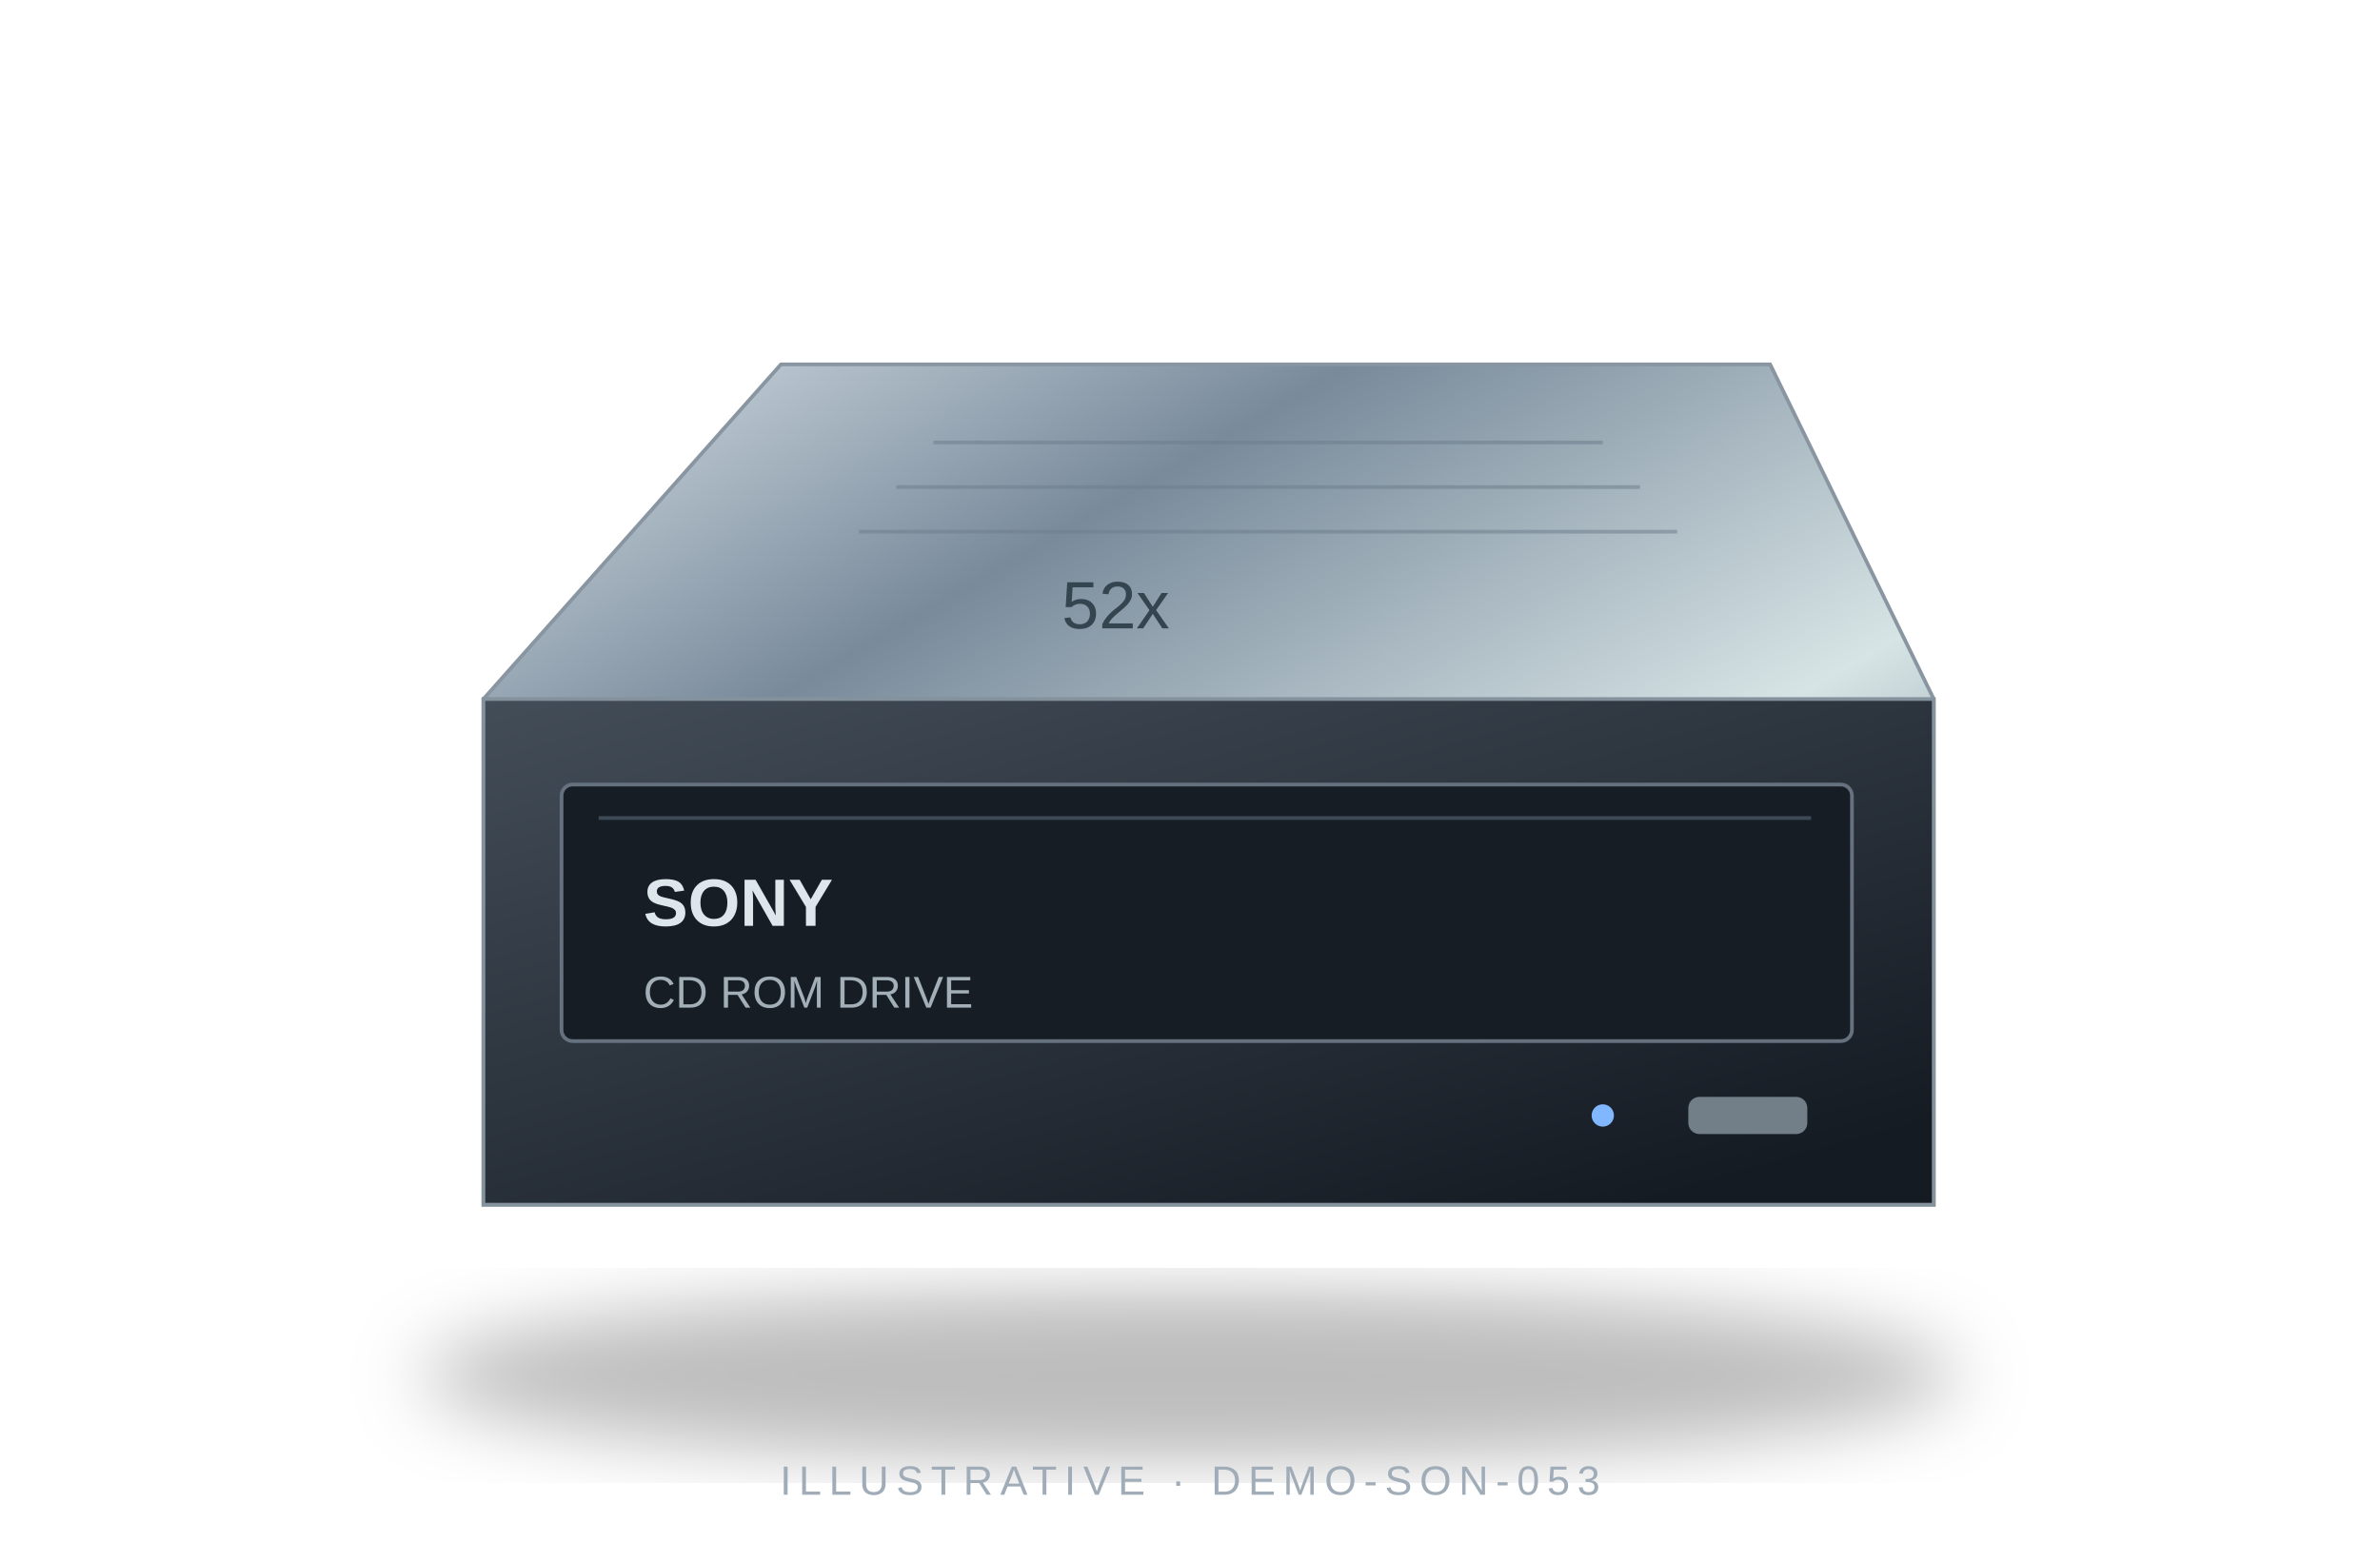
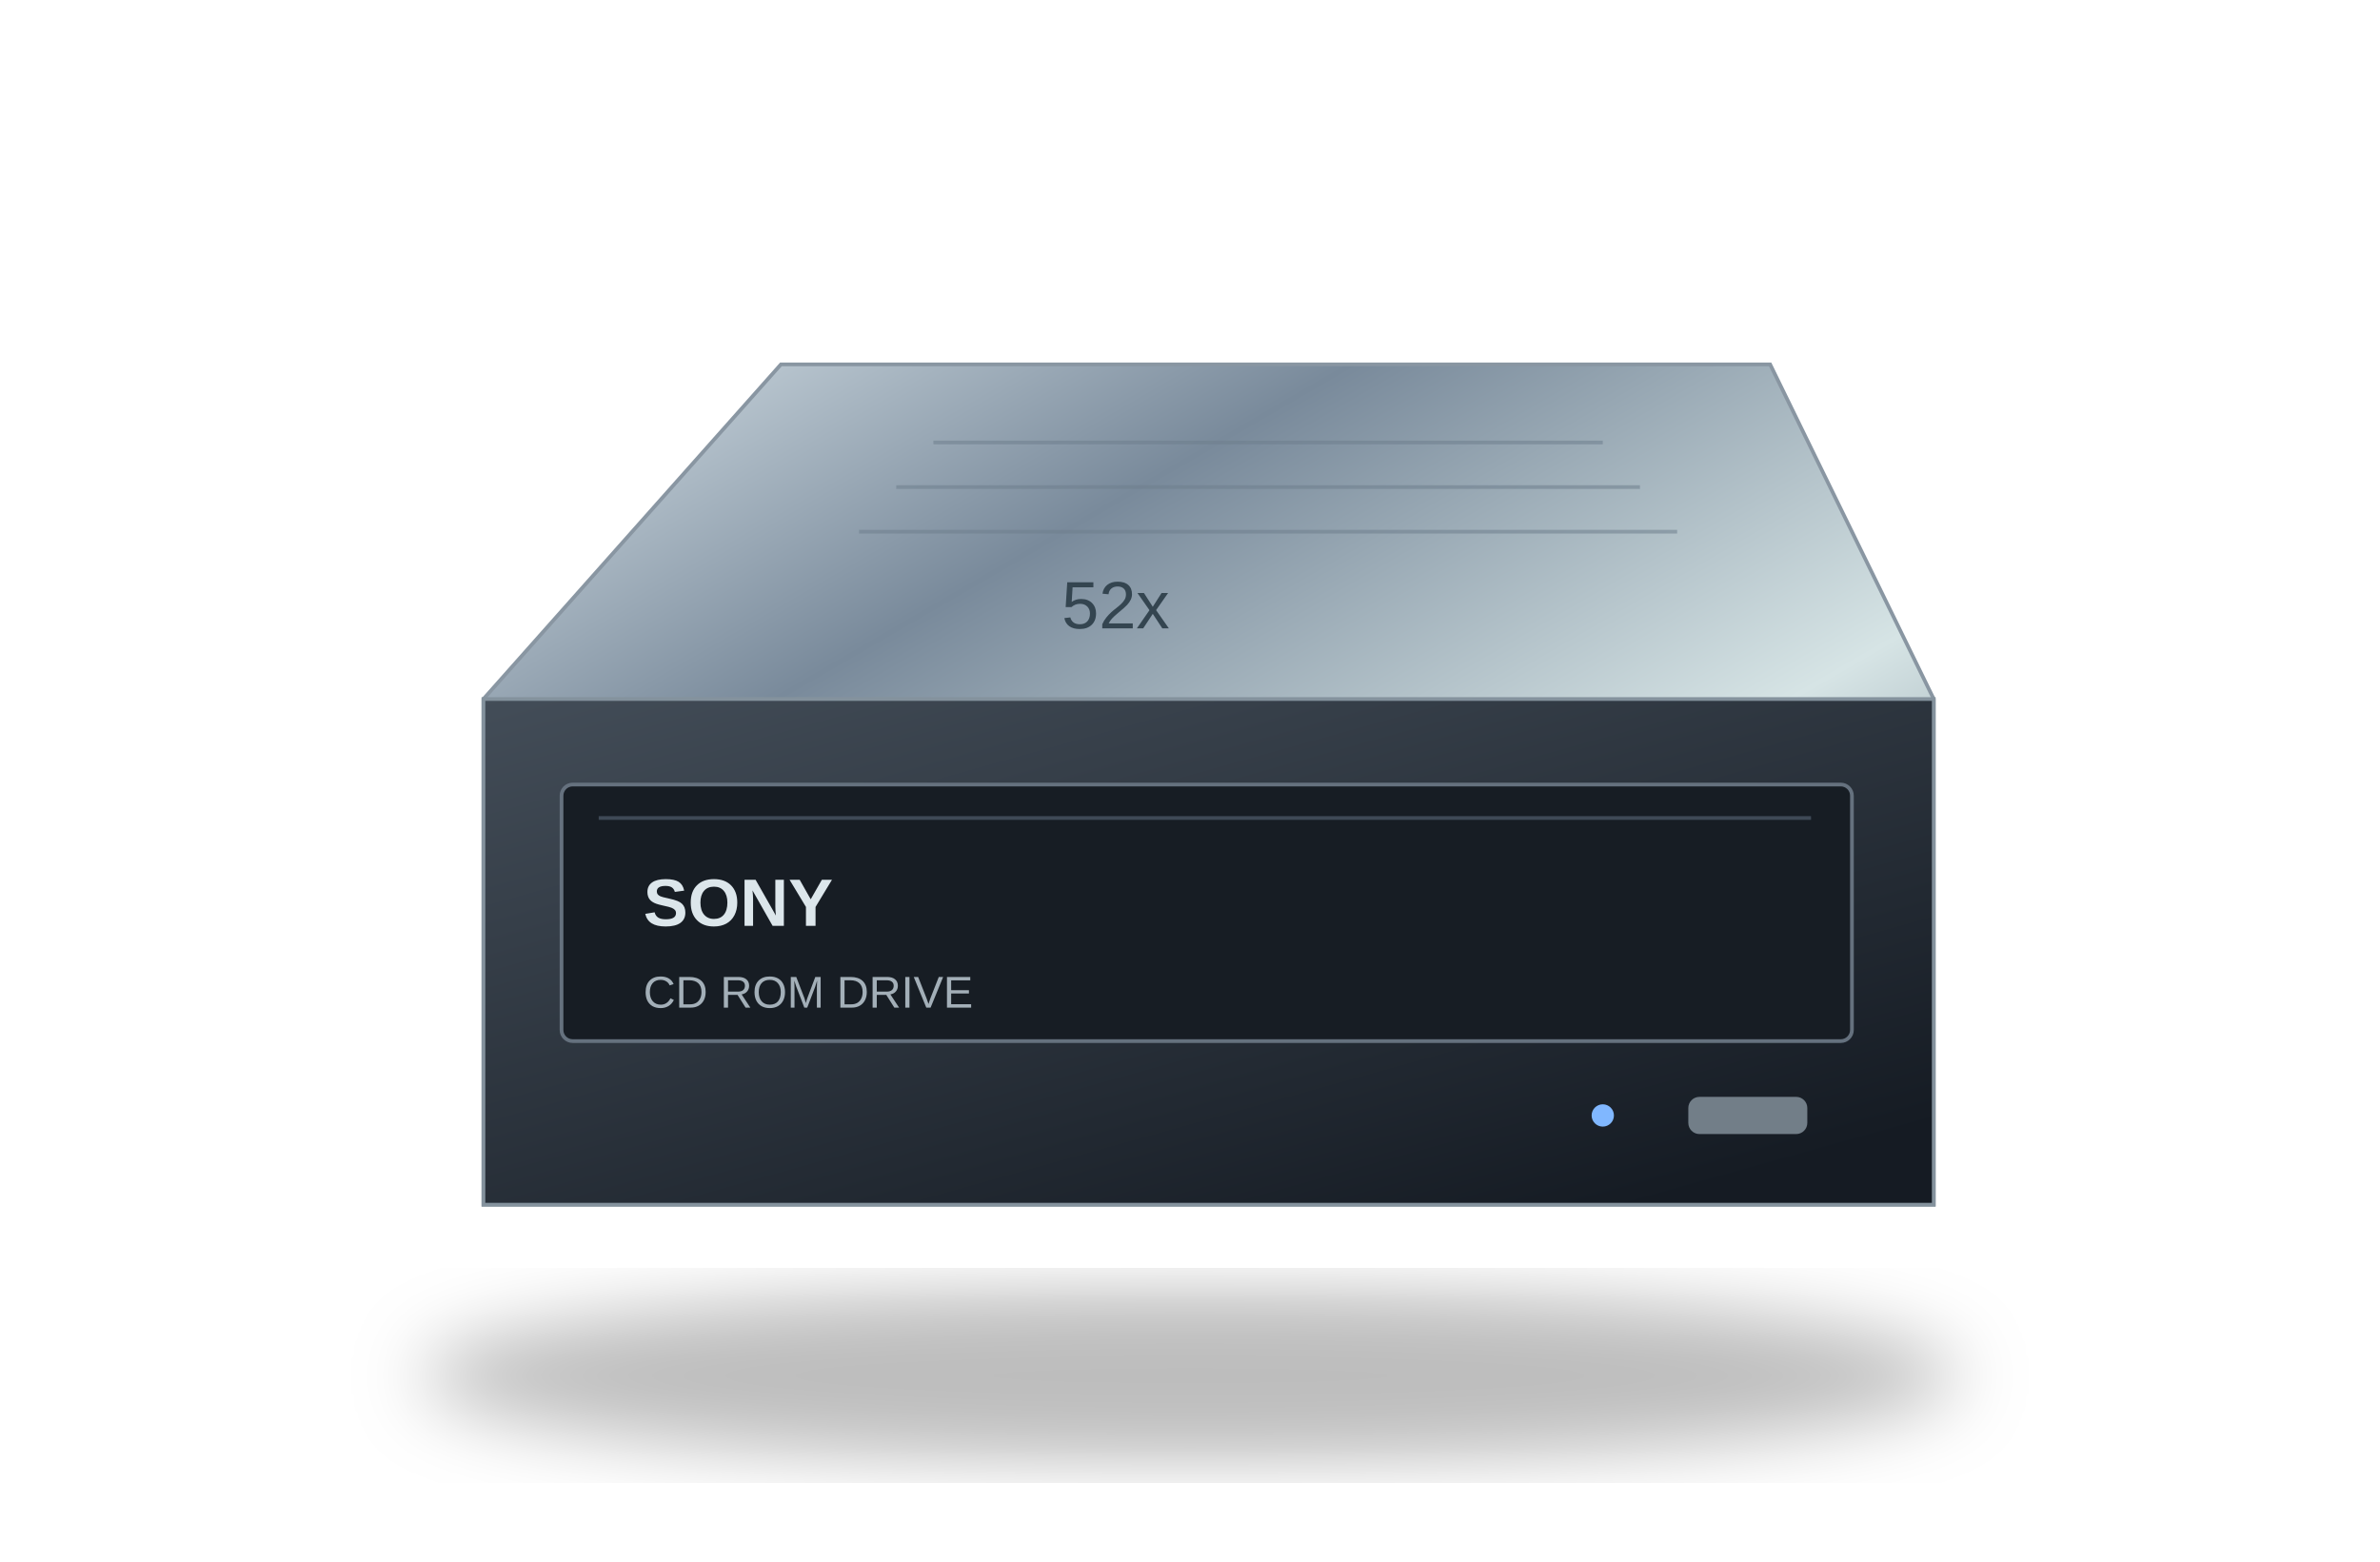
<svg xmlns="http://www.w3.org/2000/svg" width="640" height="420" viewBox="0 0 640 420" role="img" font-family="Arial,Helvetica,sans-serif">
  <defs>
    <linearGradient id="shell" x2=".8" y2="1">
      <stop stop-color="#434d58" />
      <stop offset="1" stop-color="#151b23" />
    </linearGradient>
    <linearGradient id="metal" x2="1" y2="1">
      <stop stop-color="#d6e1e7" />
      <stop offset=".3" stop-color="#798a9b" />
      <stop offset=".65" stop-color="#d6e4e5" />
      <stop offset="1" stop-color="#546778" />
    </linearGradient>
    <radialGradient id="disc">
      <stop offset=".15" stop-color="#101820" />
      <stop offset=".17" stop-color="#a0d6d0" />
      <stop offset=".28" stop-color="#d3dfe5" />
      <stop offset=".52" stop-color="#8995b8" />
      <stop offset=".72" stop-color="#d9e8c9" />
      <stop offset="1" stop-color="#a0bac8" />
    </radialGradient>
    <filter id="shadow">
      <feGaussianBlur stdDeviation="10" />
    </filter>
  </defs>
  <ellipse cx="320" cy="370" rx="207" ry="24" fill="#000" opacity=".26" filter="url(#shadow)" />
  <path d="M130 188L210 98H476L520 188V324H130Z" fill="url(#metal)" stroke="#8996a2" />
  <path d="M130 188H520V324H130Z" fill="url(#shell)" stroke="#84929d" />
  <rect x="151" y="211" width="347" height="69" rx="3" fill="#171d24" stroke="#65717e" />
  <path d="M161 220H487" stroke="#3e4956" />
  <text x="173" y="249" fill="#dce6eb" font-size="18" font-weight="700">SONY</text>
  <text x="173" y="271" fill="#a3afb8" font-size="12">CD ROM DRIVE</text>
  <rect x="454" y="295" width="32" height="10" rx="3" fill="#727e88" />
  <circle cx="431" cy="300" r="3" fill="#80b7ff" />
  <path d="M251 119H431M241 131H441M231 143H451" stroke="#6e7e8d" opacity=".55" />
  <text x="300" y="169" fill="#344550" text-anchor="middle" font-size="18">52x</text>
-   <text x="320" y="402" text-anchor="middle" font-family="Arial,sans-serif" fill="#a0adb8" font-size="11" letter-spacing="2">ILLUSTRATIVE · DEMO-SON-053</text>
</svg>
